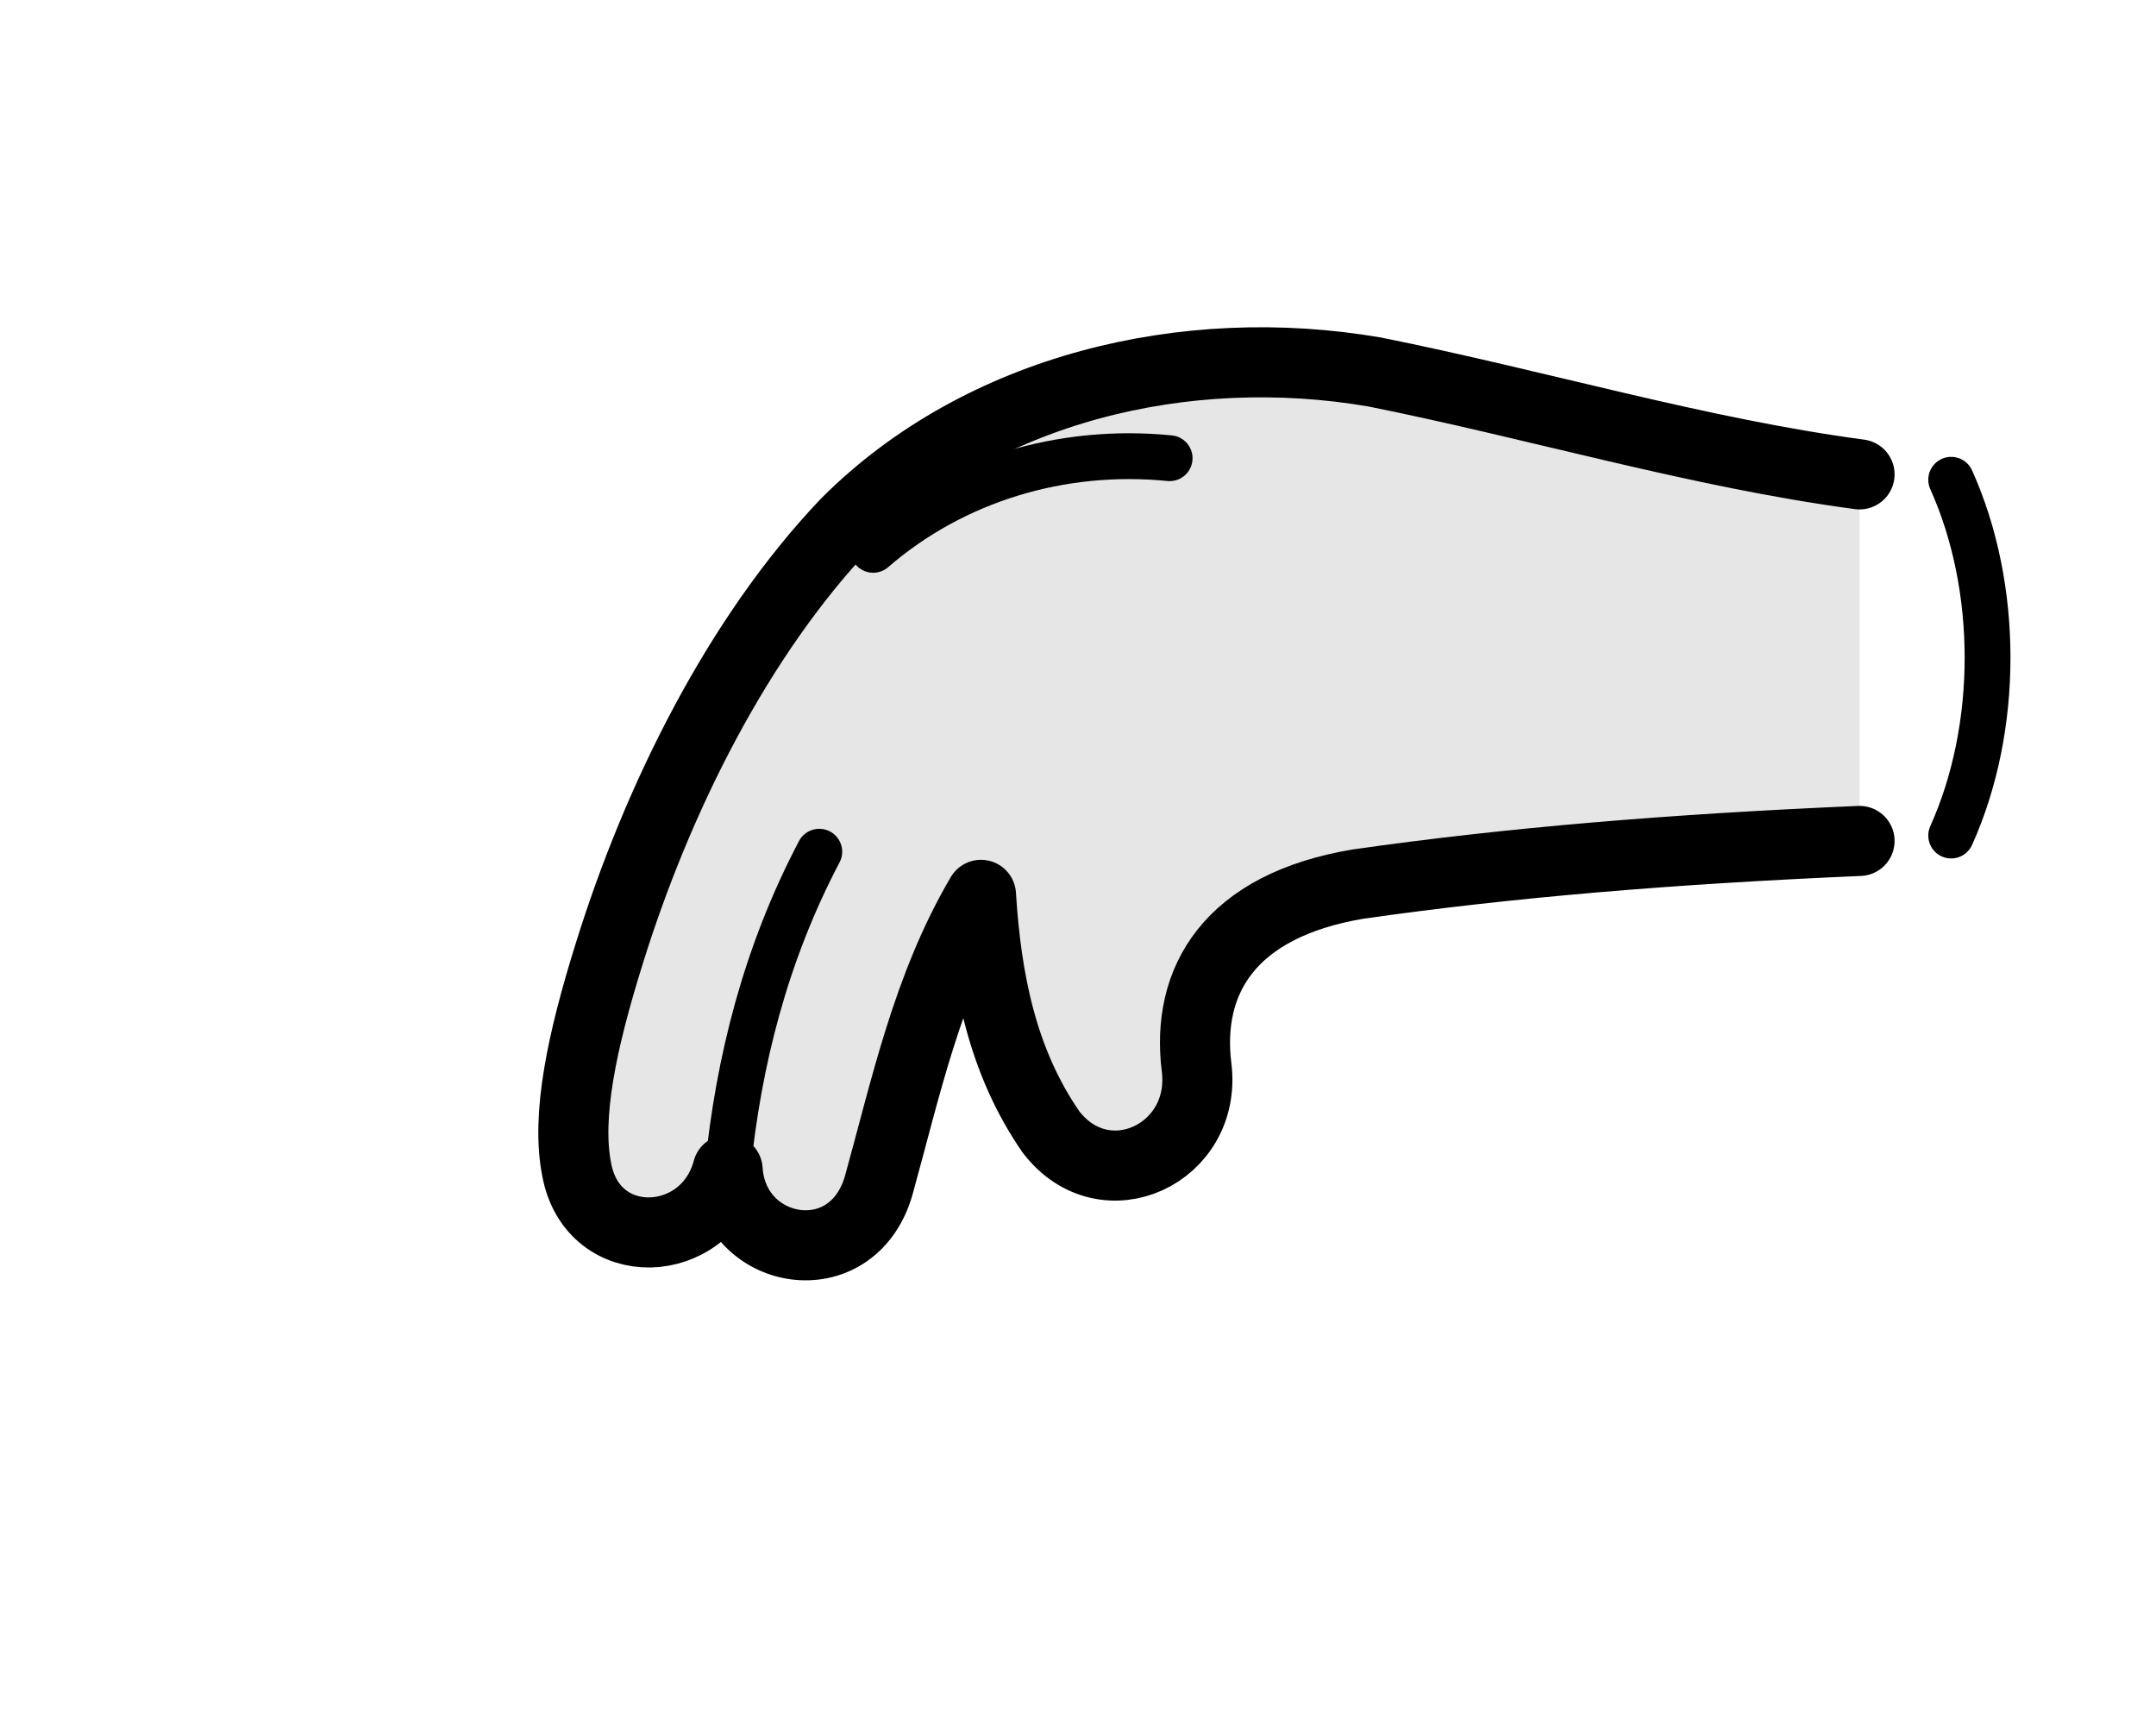
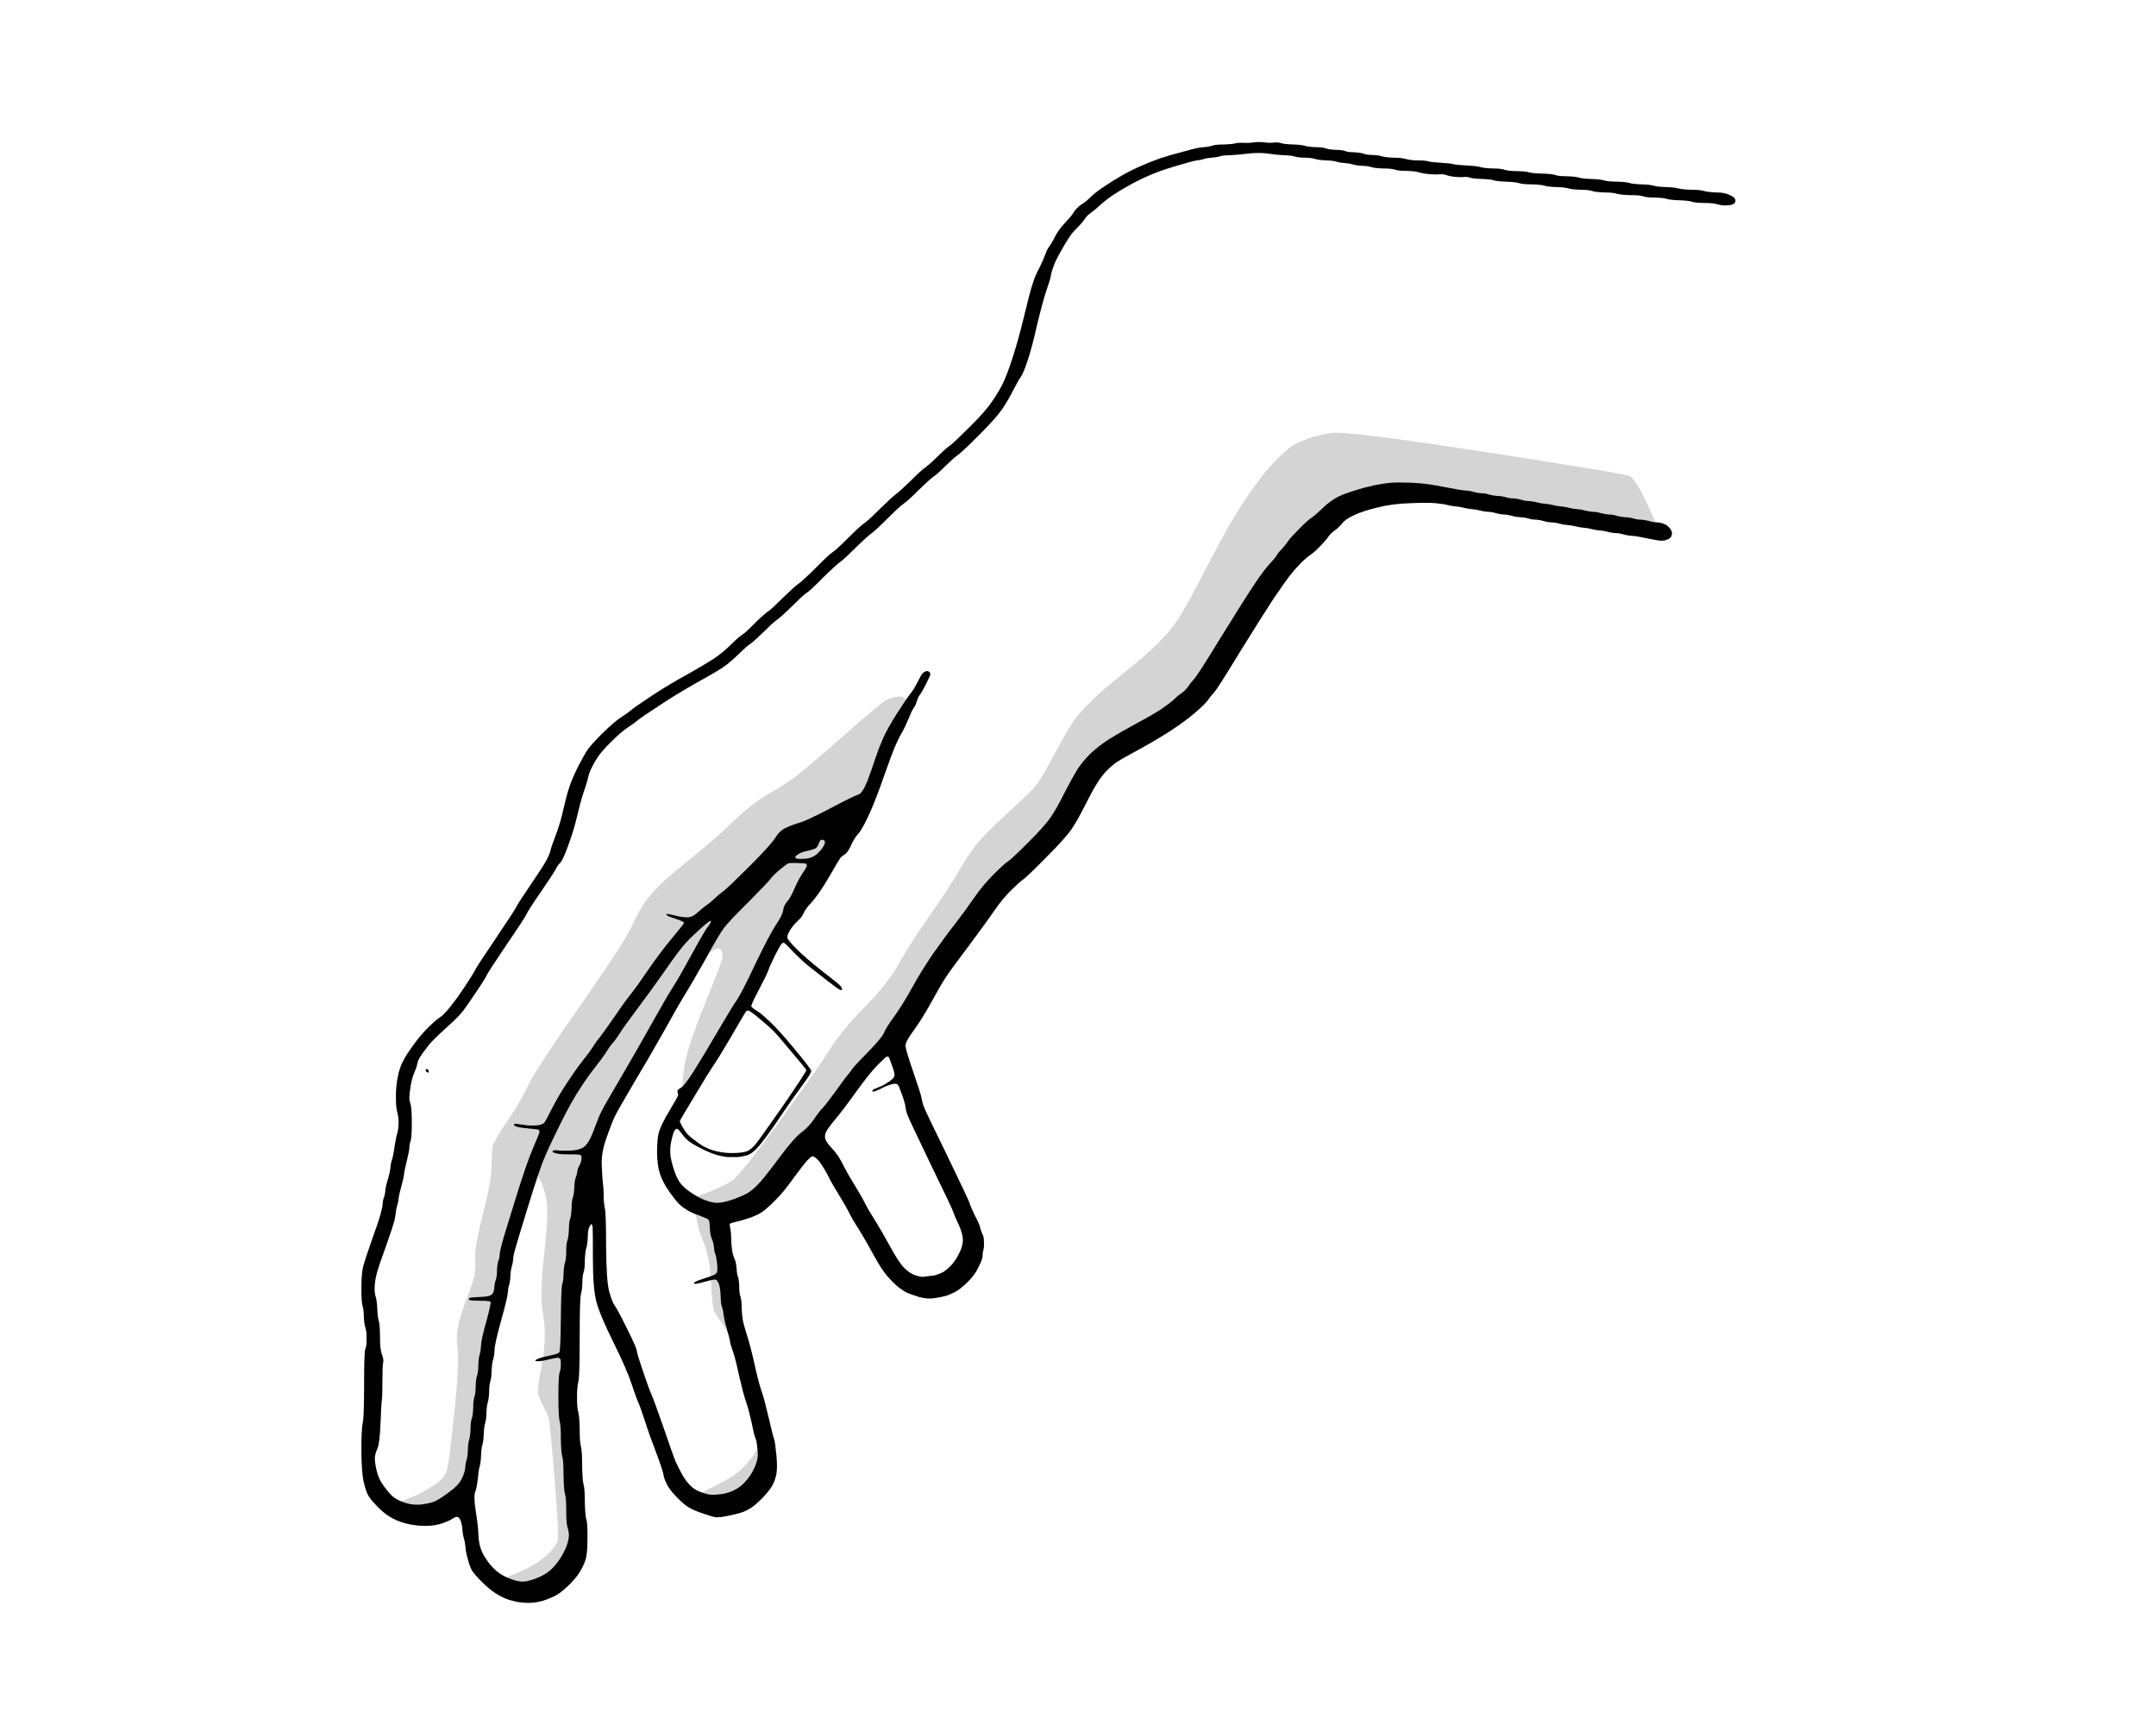
<svg xmlns="http://www.w3.org/2000/svg" viewBox="0 0 80 64" role="img" aria-label="la hand sign">
-   <g transform="translate(55 24)" fill="none" stroke="currentColor" stroke-linecap="round" stroke-linejoin="round">
-     <path d="M14 -6.4 C8 -7.2 2 -9 -4 -10.2 C-11 -11.4 -18.6 -9.6 -23.6 -4.6 C-27.6 -0.4 -30.6 5.6 -32.4 11.4 C-33.4 14.6 -34 17.4 -33.6 19.4 C-33 22.6 -28.8 22.4 -28 19.4 C-27.8 22.6 -23.4 23.4 -22.4 20 C-21.4 16.4 -20.6 12.6 -18.6 9.2 C-18.4 12.4 -17.8 15.4 -16 18 C-14 20.6 -10.2 18.8 -10.6 15.6 C-11 12.4 -9.4 9.6 -4.6 8.8 C1 8 7 7.5 14 7.2" fill="currentColor" fill-opacity=".1" stroke-width="2.6" />
-     <path d="M-28 19.4 C-27.6 15.4 -26.6 11.4 -24.6 7.6 M-22.6 -3.6 C-19.6 -6.2 -15.6 -7.4 -11.6 -7 M17.4 -6.2 C19.2 -2.2 19.2 3 17.4 7" stroke-width="1.7" />
-   </g>
+   <path d="M28.12 52.95Q28.05 52.85 27.91 52.28Q27.78 51.7 27.62 51.26Q27.46 50.82 27.3 50.2Q27.14 49.58 26.85 49.19Q26.57 48.79 26.5 48.64Q26.43 48.49 26.38 47.56Q26.33 46.62 26.12 46.12Q25.91 45.63 25.87 45.36Q25.83 45.09 25.75 44.84Q25.67 44.59 25.69 44.52Q25.7 44.44 26.28 44.23Q26.86 44.01 27.16 43.81Q27.46 43.61 28.92 41.61Q30.38 39.6 30.79 38.94Q31.2 38.27 32.07 37.38Q32.94 36.49 33.31 35.83Q33.67 35.16 34.43 34.07Q35.18 32.99 35.59 32.3Q35.99 31.6 36.32 31.22Q36.64 30.84 37.46 30.1Q38.27 29.36 38.47 29.1Q38.67 28.85 39.14 27.95Q39.62 27.06 39.81 26.79Q40 26.51 40.43 26.07Q40.87 25.63 41.72 24.95Q42.57 24.27 43.01 23.82Q43.46 23.37 43.73 22.95Q44 22.54 44.84 20.92Q45.67 19.31 46.28 18.42Q46.89 17.53 47.31 17.11Q47.73 16.69 47.94 16.55Q48.15 16.41 48.52 16.28Q48.89 16.14 49.43 16.06Q49.98 15.98 55.11 16.77Q60.25 17.57 60.45 17.65Q60.66 17.73 61.06 18.57Q61.46 19.41 61.47 19.48Q61.48 19.56 61.43 19.61Q61.38 19.66 61.11 19.67Q60.84 19.67 56.89 19.01Q52.94 18.35 52.27 18.35Q51.6 18.36 51.14 18.46Q50.67 18.56 50.33 18.69Q50 18.81 49.79 18.96Q49.58 19.1 48.47 20.26Q47.36 21.42 46.14 23.33Q44.91 25.23 44.65 25.57Q44.4 25.9 43.85 26.33Q43.3 26.77 42.29 27.36Q41.28 27.95 40.95 28.25Q40.62 28.54 39.91 29.71Q39.21 30.87 38.05 32.02Q36.89 33.17 36.17 34.14Q35.45 35.11 35.07 35.65Q34.69 36.2 34.07 37.21Q33.45 38.22 33.31 38.57Q33.17 38.91 32.9 39.01Q32.64 39.11 32.34 39.4Q32.05 39.68 30.42 41.82Q28.79 43.96 28.6 44.15Q28.42 44.35 28.19 44.53Q27.95 44.71 27.5 44.87Q27.05 45.04 26.94 45.14Q26.84 45.23 26.82 45.48Q26.79 45.73 27.07 47.63Q27.34 49.53 27.47 49.98Q27.61 50.42 27.9 51.74Q28.2 53.06 28.12 52.95ZM19.36 59.09Q19.01 59.06 18.84 58.97Q18.67 58.88 18.62 58.8Q18.58 58.72 18.65 58.63Q18.72 58.54 19.06 58.41Q19.41 58.28 19.76 58.08Q20.11 57.88 20.36 57.63Q20.61 57.38 20.68 57.21Q20.76 57.04 20.58 54.91Q20.41 52.79 20.36 52.62Q20.31 52.44 20.16 52.17Q20.02 51.9 19.97 51.73Q19.93 51.56 20.11 50.57Q20.29 49.58 20.16 48.84Q20.02 48.1 20.17 46.74Q20.32 45.38 20.31 44.94Q20.3 44.49 20.19 44.15Q20.07 43.8 20.01 43.72Q19.95 43.63 19.88 43.64Q19.8 43.65 19.71 43.8Q19.62 43.95 19.27 45.14Q18.91 46.32 18.75 47.26Q18.58 48.2 18.37 49.04Q18.16 49.88 17.9 51.98Q17.64 54.07 17.55 54.52Q17.46 54.96 17.33 55.21Q17.19 55.46 17.04 55.62Q16.89 55.78 16.54 55.99Q16.2 56.2 16 56.23Q15.8 56.27 15.56 56.26Q15.31 56.25 15.08 56.18Q14.84 56.1 14.76 56Q14.67 55.9 14.72 55.82Q14.77 55.74 15.14 55.6Q15.51 55.47 15.88 55.24Q16.25 55.02 16.37 54.89Q16.5 54.77 16.57 54.59Q16.65 54.42 16.85 52.47Q17.06 50.52 16.97 49.93Q16.88 49.33 17.24 48.4Q17.6 47.46 17.62 47.26Q17.65 47.06 17.63 46.64Q17.62 46.22 17.92 45.04Q18.23 43.85 18.24 43.26Q18.25 42.67 18.29 42.49Q18.34 42.32 18.85 41.56Q19.36 40.79 19.6 40.27Q19.83 39.75 21.48 37.38Q23.14 35.01 23.42 34.41Q23.7 33.81 23.91 33.5Q24.13 33.19 24.46 32.86Q24.79 32.53 25.61 31.87Q26.44 31.21 27.17 30.51Q27.9 29.81 28.44 29.5Q28.99 29.19 29.41 28.89Q29.84 28.59 31.24 27.35Q32.64 26.11 32.86 25.99Q33.09 25.87 33.28 25.85Q33.48 25.83 33.56 25.9Q33.63 25.98 33.62 26.1Q33.61 26.22 33.23 26.99Q32.86 27.75 32.49 28.72Q32.12 29.68 31.89 30Q31.65 30.32 31.52 30.59Q31.39 30.86 31.2 31.14Q31.02 31.41 30.71 31.73Q30.4 32.05 30.21 32.32Q30.02 32.59 29.74 33.16Q29.47 33.73 29.05 34.37Q28.63 35.01 28.21 35.9Q27.79 36.79 26.71 38.52Q25.64 40.25 25.53 40.35Q25.43 40.46 25.36 40.43Q25.28 40.4 25.38 39.65Q25.48 38.91 26.13 37.31Q26.79 35.7 26.81 35.51Q26.82 35.31 26.74 35.23Q26.67 35.16 26.51 35.23Q26.35 35.31 26.13 35.53Q25.91 35.75 25.74 35.98Q25.58 36.21 24.1 38.77Q22.61 41.33 22.29 42.22Q21.97 43.11 21.86 43.51Q21.76 43.9 21.49 46.02Q21.21 48.15 21.21 49.46Q21.21 50.77 21.16 51.09Q21.12 51.41 21.11 51.8Q21.11 52.2 21.21 53.14Q21.3 54.07 21.4 55.63Q21.5 57.19 21.42 57.51Q21.34 57.83 21.2 58.07Q21.06 58.32 20.78 58.57Q20.49 58.83 20.1 58.97Q19.7 59.12 19.36 59.09ZM26.37 55.84Q26.02 55.78 25.93 55.69Q25.84 55.6 25.85 55.53Q25.86 55.46 26.39 55.2Q26.91 54.95 27.19 54.76Q27.48 54.57 27.74 54.27Q28.01 53.98 28.13 53.65Q28.25 53.32 28.34 53.5Q28.43 53.68 28.47 53.93Q28.52 54.17 28.48 54.4Q28.45 54.62 28.35 54.81Q28.25 55.01 28.09 55.21Q27.92 55.41 27.74 55.54Q27.56 55.68 27.38 55.75Q27.21 55.82 26.96 55.86Q26.72 55.9 26.37 55.84Z" fill="currentColor" fill-opacity=".17" />
+   <path d="M19.65 59.47Q19.41 59.47 19.23 59.44Q19.06 59.41 18.84 59.34Q18.62 59.26 18.4 59.12Q18.17 58.98 17.88 58.69Q17.58 58.39 17.51 58.26Q17.43 58.12 17.36 57.85Q17.28 57.58 17.27 57.38Q17.25 57.19 17.21 57.06Q17.17 56.94 17.16 56.77Q17.15 56.59 17.1 56.44Q17.04 56.28 16.96 56.28Q16.89 56.27 16.77 56.36Q16.64 56.44 16.37 56.53Q16.1 56.61 15.85 56.61Q15.6 56.62 15.36 56.58Q15.11 56.55 14.89 56.47Q14.67 56.4 14.44 56.26Q14.22 56.12 14.02 55.91Q13.81 55.7 13.69 55.53Q13.58 55.36 13.49 54.96Q13.41 54.57 13.41 53.78Q13.41 52.99 13.46 52.79Q13.51 52.59 13.51 51.41Q13.51 50.22 13.55 50.07Q13.6 49.93 13.6 49.83Q13.6 49.73 13.6 49.56Q13.6 49.38 13.55 49.23Q13.51 49.09 13.5 48.84Q13.5 48.59 13.45 48.44Q13.41 48.3 13.41 47.78Q13.41 47.26 13.47 47.01Q13.53 46.77 13.8 46Q14.08 45.23 14.13 45.01Q14.19 44.79 14.2 44.67Q14.2 44.54 14.25 44.42Q14.29 44.3 14.3 44.17Q14.3 44.05 14.4 43.73Q14.49 43.41 14.49 43.28Q14.5 43.16 14.54 43.04Q14.59 42.91 14.64 42.54Q14.7 42.17 14.74 42.05Q14.78 41.93 14.79 41.68Q14.79 41.43 14.74 41.26Q14.69 41.09 14.69 40.69Q14.69 40.3 14.76 39.95Q14.83 39.6 14.96 39.36Q15.09 39.11 15.34 38.77Q15.59 38.42 15.86 38.15Q16.13 37.88 16.26 37.79Q16.4 37.7 16.49 37.6Q16.59 37.51 16.77 37.27Q16.96 37.04 17.27 36.57Q17.58 36.1 17.65 35.95Q17.73 35.8 18.4 34.81Q19.06 33.83 19.14 33.68Q19.21 33.53 19.68 32.84Q20.15 32.15 20.27 31.93Q20.39 31.7 20.42 31.58Q20.44 31.46 20.62 30.99Q20.8 30.52 20.91 30Q21.03 29.48 21.13 29.19Q21.23 28.89 21.45 28.44Q21.68 28 21.8 27.82Q21.93 27.63 22.35 27.21Q22.77 26.8 23.02 26.63Q23.27 26.47 23.39 26.37Q23.51 26.26 24.1 25.87Q24.69 25.47 25.56 24.99Q26.42 24.5 26.64 24.33Q26.86 24.17 27.14 23.9Q27.41 23.63 27.54 23.55Q27.68 23.46 28.02 23.11Q28.37 22.77 28.52 22.67Q28.66 22.57 29.06 22.17Q29.46 21.78 29.6 21.68Q29.75 21.58 30.25 21.09Q30.74 20.59 30.89 20.49Q31.03 20.4 31.47 19.96Q31.9 19.53 32.06 19.42Q32.22 19.31 32.65 18.88Q33.09 18.45 33.25 18.33Q33.4 18.22 33.8 17.83Q34.2 17.43 34.35 17.33Q34.49 17.23 34.8 16.93Q35.11 16.62 35.25 16.53Q35.38 16.44 35.97 15.85Q36.57 15.26 36.8 14.91Q37.04 14.57 37.2 14.25Q37.36 13.93 37.57 13.28Q37.78 12.64 38 11.73Q38.22 10.81 38.32 10.52Q38.41 10.22 38.57 9.93Q38.72 9.63 38.79 9.43Q38.86 9.23 38.94 9.14Q39.01 9.04 39.09 8.89Q39.16 8.74 39.27 8.57Q39.39 8.4 39.57 8.21Q39.75 8.02 39.82 7.91Q39.88 7.8 39.97 7.72Q40.05 7.63 40.17 7.56Q40.3 7.48 40.49 7.29Q40.69 7.1 40.99 6.91Q41.28 6.71 41.65 6.5Q42.02 6.29 42.4 6.13Q42.77 5.97 43.06 5.87Q43.36 5.77 43.93 5.62Q44.49 5.46 44.67 5.46Q44.84 5.45 44.99 5.4Q45.14 5.36 45.43 5.36Q45.73 5.35 45.83 5.32Q45.93 5.29 46.15 5.3Q46.37 5.31 46.54 5.28Q46.72 5.26 46.91 5.28Q47.11 5.31 47.26 5.29Q47.41 5.27 47.53 5.31Q47.65 5.35 47.98 5.36Q48.3 5.37 48.42 5.41Q48.54 5.45 48.81 5.46Q49.09 5.46 49.21 5.51Q49.33 5.55 49.56 5.56Q49.78 5.56 49.9 5.6Q50.02 5.65 50.25 5.65Q50.47 5.66 50.59 5.7Q50.72 5.75 50.94 5.75Q51.16 5.76 51.28 5.8Q51.41 5.84 51.7 5.85Q52 5.85 52.17 5.9Q52.35 5.95 52.62 5.95Q52.89 5.95 53.01 5.99Q53.14 6.02 53.48 6.04Q53.83 6.06 53.93 6.09Q54.02 6.12 54.42 6.14Q54.81 6.16 54.94 6.2Q55.06 6.24 55.38 6.25Q55.7 6.25 55.83 6.3Q55.95 6.34 56.27 6.35Q56.59 6.35 56.72 6.39Q56.84 6.43 57.21 6.44Q57.58 6.45 57.7 6.49Q57.83 6.54 58.15 6.54Q58.47 6.55 58.59 6.59Q58.72 6.63 59.04 6.64Q59.36 6.65 59.51 6.69Q59.65 6.74 60 6.74Q60.35 6.75 60.47 6.79Q60.59 6.83 60.91 6.84Q61.23 6.85 61.36 6.89Q61.48 6.93 61.8 6.94Q62.12 6.95 62.27 6.99Q62.42 7.03 62.74 7.04Q63.06 7.04 63.21 7.08Q63.36 7.13 63.68 7.14Q64 7.14 64.17 7.23Q64.35 7.31 64.38 7.38Q64.41 7.46 64.38 7.51Q64.35 7.56 64.27 7.59Q64.2 7.62 64.05 7.62Q63.9 7.63 63.73 7.58Q63.56 7.53 63.23 7.53Q62.91 7.53 62.77 7.48Q62.62 7.44 62.3 7.43Q61.98 7.42 61.85 7.38Q61.73 7.34 61.41 7.33Q61.09 7.33 60.96 7.28Q60.84 7.24 60.49 7.24Q60.15 7.23 60 7.19Q59.85 7.14 59.53 7.14Q59.21 7.13 59.09 7.09Q58.96 7.04 58.64 7.04Q58.32 7.03 58.2 6.99Q58.07 6.95 57.75 6.94Q57.43 6.93 57.31 6.89Q57.19 6.85 56.84 6.84Q56.49 6.84 56.35 6.79Q56.2 6.75 55.88 6.74Q55.56 6.73 55.43 6.69Q55.31 6.65 54.99 6.64Q54.67 6.63 54.54 6.59Q54.42 6.55 54.3 6.57Q54.17 6.58 53.98 6.56Q53.78 6.54 53.65 6.49Q53.53 6.45 53.41 6.47Q53.28 6.48 53.04 6.46Q52.79 6.44 52.64 6.39Q52.49 6.35 52.2 6.34Q51.9 6.34 51.78 6.3Q51.65 6.25 51.33 6.25Q51.01 6.24 50.89 6.2Q50.77 6.16 50.54 6.15Q50.32 6.14 50.2 6.1Q50.07 6.06 49.9 6.05Q49.73 6.04 49.6 6Q49.48 5.96 49.21 5.95Q48.94 5.94 48.81 5.9Q48.69 5.86 48.44 5.85Q48.2 5.85 48.05 5.81Q47.9 5.76 47.65 5.76Q47.41 5.75 47.06 5.7Q46.72 5.65 46.3 5.7Q45.88 5.75 45.63 5.76Q45.38 5.76 45.26 5.8Q45.14 5.84 44.96 5.85Q44.79 5.86 44.67 5.9Q44.54 5.94 44.42 5.95Q44.3 5.96 43.63 6.16Q42.96 6.36 42.62 6.52Q42.27 6.67 41.93 6.86Q41.58 7.05 41.28 7.25Q40.99 7.45 40.79 7.64Q40.59 7.82 40.47 7.9Q40.35 7.98 40.26 8.11Q40.17 8.25 39.98 8.44Q39.78 8.64 39.67 8.81Q39.55 8.99 39.36 9.33Q39.16 9.68 39.09 9.89Q39.01 10.1 38.99 10.24Q38.97 10.37 38.84 10.74Q38.71 11.11 38.49 12.02Q38.28 12.94 38.13 13.38Q37.98 13.83 37.88 13.98Q37.78 14.12 37.6 14.47Q37.43 14.81 37.2 15.16Q36.96 15.51 36.32 16.15Q35.68 16.79 35.53 16.89Q35.39 16.99 35.08 17.29Q34.77 17.6 34.63 17.69Q34.5 17.78 34.1 18.17Q33.7 18.57 33.54 18.68Q33.38 18.79 32.95 19.22Q32.52 19.65 32.36 19.77Q32.2 19.88 31.76 20.31Q31.33 20.74 31.19 20.84Q31.04 20.94 30.54 21.43Q30.05 21.93 29.9 22.02Q29.76 22.12 29.36 22.52Q28.96 22.91 28.81 23.01Q28.67 23.11 28.32 23.46Q27.97 23.8 27.84 23.89Q27.7 23.98 27.43 24.25Q27.16 24.51 26.94 24.68Q26.72 24.85 25.85 25.33Q24.99 25.82 24.4 26.22Q23.8 26.61 23.68 26.71Q23.57 26.81 23.31 26.98Q23.06 27.14 22.69 27.51Q22.32 27.88 22.2 28.06Q22.07 28.25 21.96 28.47Q21.85 28.69 21.82 28.86Q21.78 29.04 21.65 29.41Q21.53 29.78 21.41 30.3Q21.29 30.81 21.08 31.38Q20.87 31.95 20.78 32.02Q20.69 32.1 20.62 32.25Q20.54 32.4 20.07 33.09Q19.6 33.77 19.53 33.93Q19.46 34.08 18.79 35.06Q18.12 36.05 18.05 36.2Q17.98 36.35 17.66 36.82Q17.35 37.28 17.18 37.51Q17.01 37.73 16.54 38.15Q16.07 38.57 15.88 38.81Q15.69 39.06 15.59 39.21Q15.5 39.36 15.48 39.48Q15.46 39.6 15.38 39.78Q15.3 39.95 15.24 40.27Q15.19 40.59 15.19 40.72Q15.19 40.84 15.24 40.99Q15.28 41.14 15.28 41.68Q15.28 42.22 15.23 42.35Q15.19 42.47 15.19 42.59Q15.18 42.72 15.09 43.09Q15 43.46 14.99 43.58Q14.98 43.7 14.89 44.02Q14.8 44.35 14.79 44.47Q14.78 44.59 14.74 44.72Q14.7 44.84 14.69 44.96Q14.68 45.09 14.63 45.31Q14.57 45.53 14.3 46.3Q14.02 47.06 13.96 47.33Q13.9 47.6 13.9 47.8Q13.9 48 13.95 48.15Q13.99 48.3 14 48.57Q14.01 48.84 14.05 48.99Q14.1 49.14 14.1 49.6Q14.1 50.07 14.17 50.25Q14.24 50.42 14.22 50.54Q14.19 50.67 14.19 51.23Q14.19 51.8 14.17 51.93Q14.15 52.05 14.12 52.79Q14.09 53.53 14.01 53.73Q13.92 53.93 13.91 54.07Q13.9 54.22 13.97 54.54Q14.04 54.86 14.23 55.12Q14.42 55.38 14.57 55.52Q14.72 55.65 15.04 55.76Q15.36 55.86 15.7 55.81Q16.05 55.76 16.22 55.66Q16.4 55.56 16.72 55.32Q17.04 55.08 17.14 54.85Q17.25 54.62 17.26 54.47Q17.27 54.32 17.31 54.17Q17.36 54.02 17.36 53.78Q17.37 53.53 17.41 53.41Q17.45 53.28 17.46 53.01Q17.46 52.74 17.51 52.62Q17.55 52.49 17.56 52.22Q17.56 51.95 17.6 51.83Q17.65 51.7 17.65 51.43Q17.66 51.16 17.7 51.04Q17.75 50.91 17.75 50.64Q17.76 50.37 17.8 50.25Q17.84 50.12 17.85 49.9Q17.86 49.68 18.05 49.01Q18.23 48.35 18.2 48.3Q18.17 48.26 17.83 48.26Q17.48 48.26 17.42 48.23Q17.37 48.2 17.42 48.16Q17.48 48.13 17.8 48.12Q18.12 48.11 18.22 48.05Q18.32 47.99 18.34 47.8Q18.35 47.6 18.4 47.48Q18.44 47.36 18.44 47.14Q18.45 46.91 18.49 46.79Q18.54 46.67 18.54 46.54Q18.55 46.42 18.61 46.2Q18.66 45.98 19.11 44.54Q19.55 43.11 19.79 42.57Q20.03 42.02 20.02 41.98Q20 41.93 19.98 41.91Q19.95 41.9 19.63 41.87Q19.31 41.84 19.2 41.81Q19.1 41.78 19.08 41.75Q19.06 41.72 19.09 41.7Q19.11 41.68 19.33 41.72Q19.56 41.76 19.75 41.76Q19.95 41.76 20.05 41.73Q20.15 41.7 20.19 41.66Q20.23 41.63 20.48 41.13Q20.74 40.62 21.05 40.16Q21.35 39.7 21.6 39.38Q21.86 39.06 22 38.84Q22.14 38.62 22.25 38.49Q22.35 38.37 22.76 37.78Q23.16 37.19 23.4 36.89Q23.64 36.59 24.04 36Q24.44 35.41 24.91 34.84Q25.38 34.27 25.38 34.25Q25.38 34.22 25.33 34.19Q25.28 34.16 25.04 34.08Q24.79 34 24.75 33.96Q24.72 33.93 24.73 33.91Q24.74 33.89 25.06 33.97Q25.38 34.05 25.56 34.03Q25.73 34.01 25.9 33.84Q26.08 33.68 26.22 33.58Q26.37 33.48 26.52 33.33Q26.67 33.19 26.87 33.04Q27.06 32.89 27.83 32.12Q28.59 31.36 28.77 31.08Q28.94 30.8 29.19 30.7Q29.43 30.59 29.68 30.52Q29.93 30.45 30.81 29.99Q31.7 29.52 31.85 29.48Q32 29.43 32.18 28.99Q32.35 28.54 32.47 28.17Q32.59 27.8 32.75 27.43Q32.91 27.06 33.27 26.49Q33.63 25.93 33.77 25.75Q33.91 25.58 34.04 25.32Q34.17 25.06 34.22 25Q34.27 24.94 34.32 24.92Q34.37 24.89 34.42 24.9Q34.47 24.91 34.5 24.95Q34.52 24.99 34.52 25.02Q34.52 25.06 34.37 25.36Q34.22 25.66 34.15 25.75Q34.07 25.85 34.02 26.01Q33.98 26.17 33.9 26.27Q33.83 26.37 33.71 26.67Q33.59 26.96 33.49 27.14Q33.38 27.31 33.23 27.65Q33.08 28 32.81 28.77Q32.55 29.53 32.28 30.15Q32 30.77 31.84 30.94Q31.69 31.11 31.58 31.36Q31.47 31.6 31.37 31.68Q31.26 31.75 31.19 31.82Q31.13 31.9 30.89 32.32Q30.65 32.74 30.45 33.04Q30.25 33.33 30.07 33.53Q29.88 33.73 29.82 33.88Q29.76 34.02 29.6 34.17Q29.43 34.32 29.31 34.52Q29.19 34.72 29.22 34.81Q29.26 34.91 29.57 35.22Q29.88 35.53 30.42 35.96Q30.96 36.38 31.09 36.49Q31.21 36.59 31.23 36.65Q31.26 36.71 31.23 36.73Q31.21 36.74 31.16 36.72Q31.11 36.7 30.69 36.38Q30.27 36.05 29.99 35.83Q29.71 35.6 29.42 35.3Q29.14 35 29.09 34.98Q29.04 34.97 28.98 35.04Q28.93 35.11 28.74 35.48Q28.56 35.85 28.51 36Q28.46 36.15 28.16 36.72Q27.86 37.28 27.88 37.34Q27.9 37.39 28.05 37.48Q28.2 37.56 28.54 37.88Q28.89 38.2 29.49 38.93Q30.09 39.65 30.1 39.73Q30.12 39.8 29.77 40.27Q29.42 40.74 29 41.36Q28.59 41.98 28.26 42.4Q27.94 42.81 27.7 42.87Q27.46 42.93 27.33 42.93Q27.21 42.93 27.06 42.93Q26.91 42.93 26.67 42.87Q26.42 42.81 26.08 42.64Q25.73 42.47 25.57 42.35Q25.41 42.22 25.29 42.05Q25.16 41.88 25.12 41.88Q25.07 41.88 25.03 41.95Q24.98 42.02 24.93 42.25Q24.87 42.47 24.87 42.69Q24.86 42.91 24.97 43.28Q25.08 43.65 25.21 43.85Q25.34 44.05 25.66 44.26Q25.98 44.47 26.25 44.56Q26.52 44.65 26.72 44.62Q26.91 44.6 27.26 44.48Q27.6 44.35 27.75 44.26Q27.9 44.17 28.1 43.97Q28.3 43.78 28.88 43Q29.46 42.22 29.73 42.02Q29.99 41.83 30.2 41.53Q30.4 41.23 30.54 41.09Q30.68 40.94 31.04 40.44Q31.39 39.95 31.48 39.85Q31.57 39.75 31.63 39.65Q31.69 39.56 32.2 39.04Q32.71 38.52 32.8 38.32Q32.88 38.12 33.19 37.7Q33.49 37.28 33.83 36.67Q34.17 36.05 34.61 35.4Q35.06 34.76 35.46 34.25Q35.85 33.74 36.16 33.29Q36.47 32.84 36.87 32.44Q37.26 32.05 37.4 31.96Q37.53 31.88 38.16 31.25Q38.79 30.62 39 30.3Q39.22 29.98 39.49 29.43Q39.77 28.89 39.95 28.59Q40.13 28.3 40.43 27.99Q40.74 27.69 41.16 27.42Q41.58 27.16 42.17 26.84Q42.77 26.52 43.09 26.31Q43.41 26.09 43.56 25.95Q43.7 25.81 43.84 25.72Q43.97 25.63 44.08 25.48Q44.18 25.33 44.31 25.19Q44.45 25.04 45.28 23.68Q46.12 22.32 46.53 21.7Q46.94 21.09 47.14 20.89Q47.33 20.69 47.38 20.59Q47.44 20.49 47.58 20.35Q47.72 20.2 47.8 20.07Q47.88 19.95 48.21 19.62Q48.54 19.28 48.68 19.2Q48.81 19.11 49.07 18.86Q49.33 18.6 49.65 18.43Q49.98 18.27 50.64 18.09Q51.31 17.91 51.83 17.9Q52.35 17.9 52.67 17.93Q52.99 17.95 53.6 18.07Q54.22 18.19 54.37 18.2Q54.52 18.2 54.67 18.25Q54.81 18.29 54.96 18.3Q55.11 18.3 55.26 18.35Q55.41 18.39 55.56 18.4Q55.7 18.4 55.85 18.44Q56 18.49 56.15 18.49Q56.3 18.5 56.44 18.54Q56.59 18.59 56.74 18.59Q56.89 18.6 57.04 18.64Q57.19 18.68 57.33 18.69Q57.48 18.7 57.63 18.74Q57.78 18.78 57.93 18.79Q58.07 18.8 58.22 18.84Q58.37 18.88 58.52 18.89Q58.67 18.9 58.81 18.94Q58.96 18.98 59.11 18.99Q59.26 18.99 59.41 19.04Q59.56 19.08 59.7 19.09Q59.85 19.09 60 19.14Q60.15 19.18 60.3 19.19Q60.44 19.19 60.59 19.23Q60.74 19.28 60.89 19.28Q61.04 19.29 61.19 19.33Q61.33 19.38 61.48 19.38Q61.63 19.39 61.75 19.44Q61.88 19.49 61.96 19.6Q62.04 19.7 62.04 19.78Q62.04 19.85 62.01 19.91Q61.98 19.97 61.88 20.01Q61.78 20.06 61.68 20.06Q61.58 20.07 61.14 19.98Q60.69 19.88 60.54 19.88Q60.4 19.87 60.25 19.83Q60.1 19.78 59.95 19.78Q59.8 19.77 59.65 19.73Q59.51 19.69 59.36 19.68Q59.21 19.67 59.06 19.63Q58.91 19.59 58.77 19.58Q58.62 19.57 58.47 19.53Q58.32 19.49 58.17 19.48Q58.02 19.47 57.88 19.43Q57.73 19.39 57.58 19.38Q57.43 19.38 57.28 19.33Q57.14 19.29 56.99 19.28Q56.84 19.28 56.69 19.23Q56.54 19.19 56.4 19.19Q56.25 19.18 56.1 19.14Q55.95 19.09 55.8 19.09Q55.65 19.08 55.51 19.04Q55.36 18.99 55.21 18.99Q55.06 18.98 54.91 18.94Q54.77 18.9 54.62 18.89Q54.47 18.88 54.32 18.84Q54.17 18.8 54.02 18.79Q53.88 18.78 53.73 18.74Q53.58 18.7 53.28 18.67Q52.99 18.64 52.32 18.67Q51.65 18.69 51.11 18.83Q50.57 18.96 50.25 19.11Q49.92 19.26 49.8 19.42Q49.68 19.57 49.53 19.68Q49.38 19.78 49.29 19.91Q49.2 20.05 48.98 20.27Q48.77 20.49 48.62 20.59Q48.47 20.69 48.25 20.91Q48.03 21.14 47.84 21.38Q47.65 21.63 47.25 22.22Q46.86 22.81 46.02 24.17Q45.19 25.53 45.06 25.68Q44.92 25.83 44.83 25.96Q44.74 26.1 44.35 26.44Q43.95 26.78 43.38 27.15Q42.81 27.51 42.22 27.83Q41.63 28.15 41.46 28.26Q41.28 28.38 41.08 28.58Q40.87 28.79 40.69 29.09Q40.51 29.38 40.25 29.9Q39.99 30.42 39.77 30.75Q39.56 31.07 38.81 31.82Q38.07 32.57 37.94 32.65Q37.81 32.74 37.51 33.04Q37.21 33.33 36.9 33.78Q36.59 34.23 35.95 35.09Q35.3 35.95 35.1 36.25Q34.91 36.54 34.57 37.16Q34.23 37.78 33.91 38.22Q33.58 38.67 33.6 38.81Q33.61 38.96 33.89 39.78Q34.17 40.59 34.19 40.72Q34.21 40.84 34.26 41.01Q34.32 41.19 35.14 42.86Q35.95 44.54 35.98 44.64Q36 44.74 36.17 45.09Q36.35 45.43 36.37 45.55Q36.4 45.68 36.45 45.78Q36.51 45.88 36.51 46.07Q36.52 46.27 36.49 46.37Q36.46 46.47 36.46 46.59Q36.46 46.72 36.31 47.01Q36.17 47.31 35.91 47.56Q35.65 47.82 35.43 47.94Q35.21 48.05 35.09 48.08Q34.96 48.12 34.69 48.16Q34.42 48.21 34.1 48.12Q33.78 48.02 33.63 47.95Q33.48 47.87 33.36 47.77Q33.23 47.68 32.99 47.42Q32.74 47.16 32.42 46.57Q32.1 45.98 31.88 45.63Q31.65 45.28 31.53 45.04Q31.41 44.79 31.14 44.35Q30.86 43.9 30.74 43.65Q30.62 43.41 30.49 43.22Q30.37 43.04 30.27 42.96Q30.17 42.88 30.12 42.91Q30.07 42.93 29.94 43.07Q29.81 43.21 29.43 43.73Q29.06 44.25 28.75 44.55Q28.44 44.86 28.27 44.97Q28.1 45.09 27.8 45.19Q27.51 45.29 27.31 45.33Q27.11 45.38 27.09 45.4Q27.06 45.42 27.1 45.58Q27.13 45.73 27.13 45.93Q27.13 46.12 27.16 46.35Q27.19 46.57 27.25 46.69Q27.31 46.81 27.33 47.04Q27.34 47.26 27.38 47.36Q27.42 47.46 27.43 47.73Q27.43 48 27.48 48.12Q27.52 48.25 27.52 48.52Q27.53 48.79 27.56 48.96Q27.59 49.14 27.73 49.58Q27.87 50.02 28.02 50.72Q28.18 51.41 28.27 51.65Q28.36 51.9 28.52 52.59Q28.68 53.28 28.72 53.38Q28.76 53.48 28.81 54Q28.86 54.52 28.79 54.77Q28.73 55.01 28.61 55.19Q28.49 55.37 28.28 55.59Q28.07 55.8 27.89 55.93Q27.7 56.05 27.53 56.11Q27.36 56.17 27.01 56.24Q26.67 56.31 26.54 56.29Q26.42 56.27 26.02 56.13Q25.63 56 25.43 55.84Q25.23 55.68 25.04 55.47Q24.84 55.26 24.74 55.06Q24.64 54.86 24.62 54.72Q24.6 54.57 24.35 53.9Q24.09 53.23 23.93 52.72Q23.76 52.2 23.68 52.02Q23.6 51.85 23.43 51.33Q23.26 50.81 22.76 49.8Q22.26 48.79 22.13 48.3Q22 47.8 22 46.72Q22 45.63 21.99 45.53Q21.98 45.44 21.95 45.42Q21.93 45.4 21.87 45.52Q21.81 45.63 21.81 45.9Q21.8 46.17 21.75 46.32Q21.71 46.47 21.7 46.77Q21.7 47.06 21.66 47.19Q21.61 47.31 21.61 47.58Q21.6 47.85 21.56 48Q21.51 48.15 21.51 49.6Q21.51 51.06 21.46 51.26Q21.41 51.46 21.41 51.85Q21.41 52.25 21.46 52.4Q21.5 52.54 21.51 53.04Q21.51 53.53 21.56 53.68Q21.6 53.83 21.6 54.37Q21.61 54.91 21.65 55.06Q21.7 55.21 21.7 55.7Q21.71 56.2 21.75 56.35Q21.8 56.49 21.8 56.96Q21.8 57.43 21.77 57.65Q21.75 57.88 21.61 58.15Q21.48 58.43 21.17 58.75Q20.86 59.06 20.63 59.19Q20.4 59.31 20.15 59.39Q19.9 59.46 19.65 59.47ZM30.33 31.67Q30.52 31.49 30.57 31.37Q30.63 31.26 30.6 31.21Q30.58 31.16 30.52 31.16Q30.47 31.15 30.44 31.18Q30.42 31.2 30.38 31.3Q30.34 31.41 30.28 31.46Q30.22 31.51 29.95 31.57Q29.68 31.63 29.58 31.72Q29.47 31.8 29.53 31.84Q29.58 31.88 29.86 31.86Q30.13 31.85 30.33 31.67ZM26.7 55.44Q26.86 55.43 27.01 55.38Q27.16 55.34 27.33 55.24Q27.51 55.13 27.63 55Q27.75 54.87 27.85 54.72Q27.95 54.57 28.03 54.37Q28.11 54.17 28.12 54Q28.12 53.83 28.09 53.63Q28.07 53.43 28.02 53.33Q27.98 53.23 27.88 52.74Q27.77 52.25 27.68 52Q27.59 51.75 27.43 51.06Q27.28 50.37 27.19 50.12Q27.1 49.88 27.09 49.78Q27.08 49.68 26.99 49.38Q26.9 49.09 26.86 48.84Q26.83 48.59 26.79 48.49Q26.75 48.4 26.74 48.1Q26.73 47.8 26.68 47.65Q26.62 47.51 26.57 47.48Q26.52 47.45 26.17 47.55Q25.83 47.65 25.77 47.63Q25.72 47.6 25.8 47.56Q25.87 47.51 26.17 47.42Q26.47 47.32 26.52 47.29Q26.57 47.26 26.6 47.21Q26.63 47.16 26.61 46.89Q26.58 46.62 26.54 46.52Q26.5 46.42 26.49 46.27Q26.48 46.12 26.42 45.98Q26.35 45.83 26.34 45.56Q26.33 45.28 26.28 45.24Q26.22 45.2 25.93 45.09Q25.63 44.99 25.46 44.87Q25.28 44.76 25.18 44.65Q25.07 44.54 24.84 44.22Q24.61 43.9 24.49 43.56Q24.38 43.21 24.38 42.74Q24.38 42.27 24.45 42Q24.53 41.73 24.84 41.21Q25.15 40.69 25.16 40.64Q25.17 40.59 25.14 40.52Q25.11 40.44 25.25 40.37Q25.39 40.3 25.75 39.73Q26.11 39.16 26.64 38.25Q27.18 37.33 27.35 37.09Q27.52 36.84 28.02 35.78Q28.53 34.72 28.78 34.33Q29.04 33.95 29.06 33.77Q29.09 33.58 29.2 33.46Q29.32 33.33 29.47 32.99Q29.62 32.64 29.78 32.4Q29.95 32.15 29.94 32.1Q29.93 32.05 29.9 32.04Q29.88 32.03 29.58 32.02Q29.28 32.01 29.23 32.04Q29.19 32.06 28.93 32.27Q28.67 32.49 28.58 32.62Q28.49 32.74 27.78 33.46Q27.06 34.17 26.87 34.42Q26.68 34.67 26.16 35.62Q25.63 36.56 25.41 36.91Q25.19 37.26 24.67 38.2Q24.15 39.13 23.52 40.18Q22.9 41.23 22.81 41.43Q22.71 41.63 22.51 42.2Q22.3 42.77 22.33 43.26Q22.35 43.75 22.37 43.88Q22.39 44 22.4 44.32Q22.4 44.64 22.44 44.81Q22.49 44.99 22.49 46.25Q22.5 47.51 22.6 47.9Q22.71 48.3 22.81 48.44Q22.92 48.59 23.26 49.28Q23.61 49.98 23.63 50.12Q23.65 50.27 23.87 50.91Q24.09 51.56 24.17 51.73Q24.25 51.9 24.62 52.96Q24.98 54.02 25.08 54.25Q25.18 54.47 25.32 54.72Q25.46 54.96 25.6 55.1Q25.73 55.23 25.85 55.29Q25.98 55.36 26.15 55.41Q26.32 55.46 26.43 55.46Q26.54 55.46 26.7 55.44ZM19.94 58.54Q20.25 58.42 20.46 58.22Q20.67 58.02 20.83 57.75Q20.99 57.48 21.05 57.28Q21.11 57.09 21.11 56.94Q21.1 56.79 21.06 56.67Q21.01 56.54 21.01 56.05Q21.01 55.56 20.96 55.41Q20.92 55.26 20.91 54.72Q20.91 54.17 20.86 54.02Q20.82 53.88 20.81 53.38Q20.81 52.89 20.77 52.74Q20.72 52.59 20.72 51.83Q20.72 51.06 20.76 50.94Q20.81 50.81 20.81 50.64Q20.81 50.47 20.8 50.44Q20.79 50.41 20.74 50.38Q20.69 50.36 20.44 50.42Q20.2 50.48 20.05 50.5Q19.9 50.51 19.87 50.49Q19.84 50.47 19.95 50.42Q20.05 50.37 20.37 50.3Q20.69 50.24 20.75 50.18Q20.8 50.12 20.81 48.96Q20.82 47.8 20.86 47.65Q20.91 47.51 20.91 47.26Q20.92 47.01 20.96 46.86Q21.01 46.72 21.01 46.42Q21.01 46.12 21.06 46Q21.1 45.88 21.11 45.6Q21.11 45.33 21.16 45.21Q21.2 45.09 21.21 44.81Q21.21 44.54 21.26 44.42Q21.3 44.3 21.31 44.05Q21.32 43.8 21.36 43.7Q21.4 43.6 21.42 43.48Q21.43 43.36 21.49 43.26Q21.55 43.16 21.57 43.04Q21.59 42.91 21.56 42.87Q21.53 42.82 21.16 42.83Q20.79 42.83 20.67 42.8Q20.54 42.77 20.51 42.74Q20.48 42.72 20.53 42.69Q20.59 42.66 20.69 42.68Q20.79 42.7 21.11 42.69Q21.43 42.69 21.63 42.58Q21.83 42.47 22.03 41.94Q22.22 41.42 22.32 41.23Q22.41 41.04 23.03 39.99Q23.65 38.93 24.17 38Q24.69 37.07 24.91 36.72Q25.14 36.37 25.66 35.42Q26.18 34.47 26.29 34.35Q26.39 34.22 26.38 34.17Q26.37 34.12 26.02 34.43Q25.68 34.73 25.46 34.97Q25.23 35.21 24.67 36.02Q24.1 36.83 23.61 37.48Q23.13 38.12 22.99 38.35Q22.85 38.57 22.74 38.69Q22.63 38.81 22.48 39.06Q22.32 39.3 22.08 39.6Q21.84 39.9 21.54 40.36Q21.23 40.82 20.82 41.64Q20.41 42.47 20.23 42.89Q20.04 43.31 19.6 44.74Q19.16 46.17 19.1 46.4Q19.04 46.62 19.04 46.74Q19.03 46.86 18.99 46.99Q18.95 47.11 18.94 47.33Q18.93 47.56 18.89 47.68Q18.85 47.8 18.84 47.98Q18.83 48.15 18.59 49.01Q18.35 49.88 18.35 50.1Q18.34 50.32 18.29 50.47Q18.25 50.62 18.24 50.86Q18.24 51.11 18.19 51.26Q18.15 51.41 18.15 51.65Q18.14 51.9 18.1 52.02Q18.06 52.15 18.05 52.42Q18.04 52.69 18 52.81Q17.96 52.94 17.95 53.21Q17.94 53.48 17.9 53.6Q17.86 53.73 17.85 54Q17.84 54.27 17.8 54.4Q17.76 54.52 17.73 54.86Q17.69 55.21 17.63 55.36Q17.57 55.51 17.65 56.05Q17.74 56.59 17.75 56.91Q17.76 57.23 17.84 57.46Q17.92 57.68 18.05 57.86Q18.17 58.05 18.37 58.24Q18.57 58.43 18.89 58.56Q19.21 58.69 19.42 58.68Q19.63 58.67 19.94 58.54ZM27.7 42.72Q27.85 42.67 28.04 42.45Q28.22 42.22 29.08 40.99Q29.93 39.75 29.92 39.7Q29.9 39.65 29.39 39.05Q28.89 38.44 28.67 38.22Q28.44 38 28.12 37.74Q27.8 37.48 27.75 37.49Q27.7 37.5 27.68 37.53Q27.65 37.56 27.13 38.46Q26.6 39.36 26.44 39.58Q26.29 39.8 25.77 40.67Q25.25 41.53 25.23 41.58Q25.22 41.63 25.32 41.8Q25.42 41.98 25.52 42.09Q25.63 42.2 25.93 42.42Q26.22 42.63 26.57 42.71Q26.91 42.79 27.23 42.78Q27.55 42.77 27.7 42.72ZM34.51 47.34Q34.67 47.33 34.77 47.29Q34.86 47.26 34.99 47.2Q35.11 47.13 35.27 46.97Q35.43 46.81 35.57 46.54Q35.72 46.27 35.73 46.02Q35.73 45.78 35.57 45.43Q35.41 45.09 35.38 44.99Q35.36 44.89 34.54 43.21Q33.73 41.53 33.67 41.36Q33.61 41.19 33.6 41.09Q33.6 40.99 33.48 40.64Q33.36 40.3 33.32 40.25Q33.28 40.21 33.23 40.21Q33.19 40.2 33.04 40.24Q32.89 40.28 32.67 40.4Q32.44 40.51 32.39 40.5Q32.34 40.49 32.39 40.44Q32.44 40.4 32.62 40.33Q32.79 40.27 32.99 40.13Q33.18 40 33.19 39.9Q33.2 39.8 33.09 39.51Q32.99 39.21 32.96 39.2Q32.94 39.19 32.89 39.21Q32.84 39.24 32.56 39.52Q32.28 39.8 31.78 40.49Q31.28 41.19 30.99 41.53Q30.7 41.88 30.64 42.02Q30.58 42.17 30.64 42.3Q30.7 42.42 30.84 42.57Q30.98 42.72 31.1 42.89Q31.21 43.06 31.33 43.31Q31.46 43.56 31.73 44Q32 44.44 32.12 44.69Q32.25 44.94 32.47 45.28Q32.69 45.63 33.03 46.25Q33.36 46.86 33.57 47.06Q33.78 47.26 33.98 47.32Q34.17 47.38 34.26 47.37Q34.35 47.36 34.51 47.34ZM15.85 39.78Q15.79 39.75 15.8 39.7Q15.8 39.64 15.86 39.67Q15.91 39.7 15.91 39.76Q15.9 39.82 15.85 39.78Z" fill="currentColor" />
</svg>
